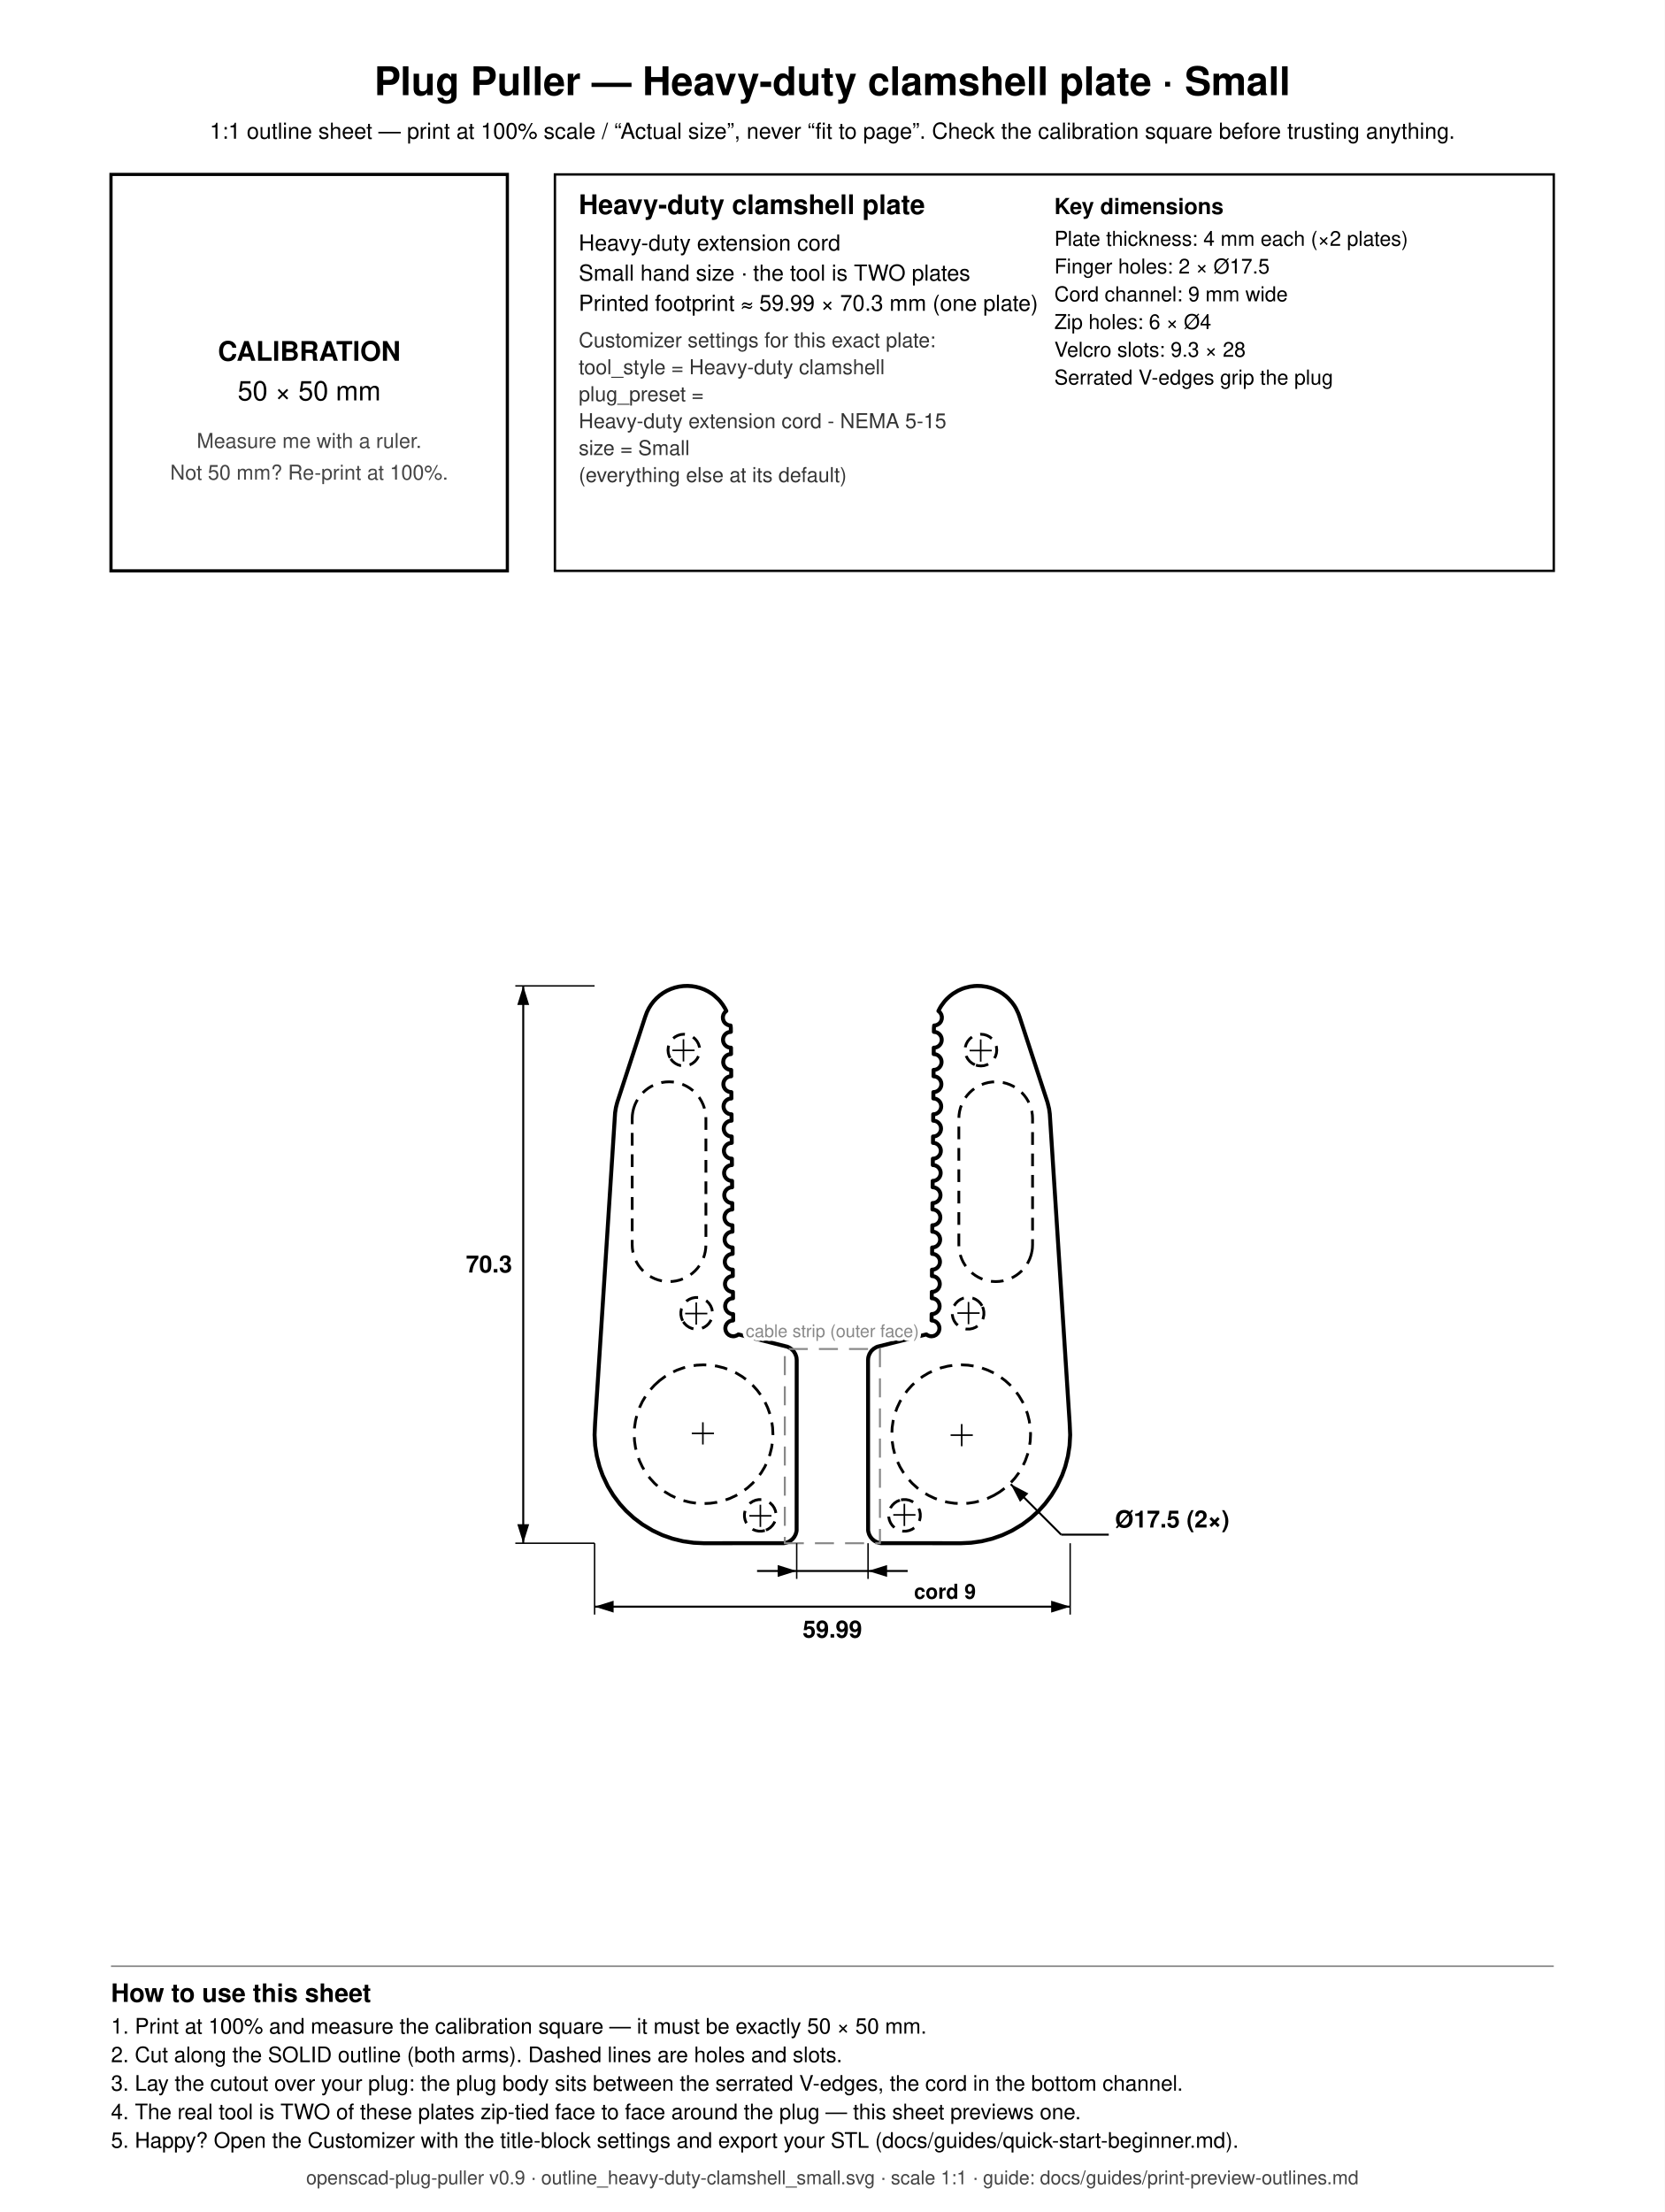
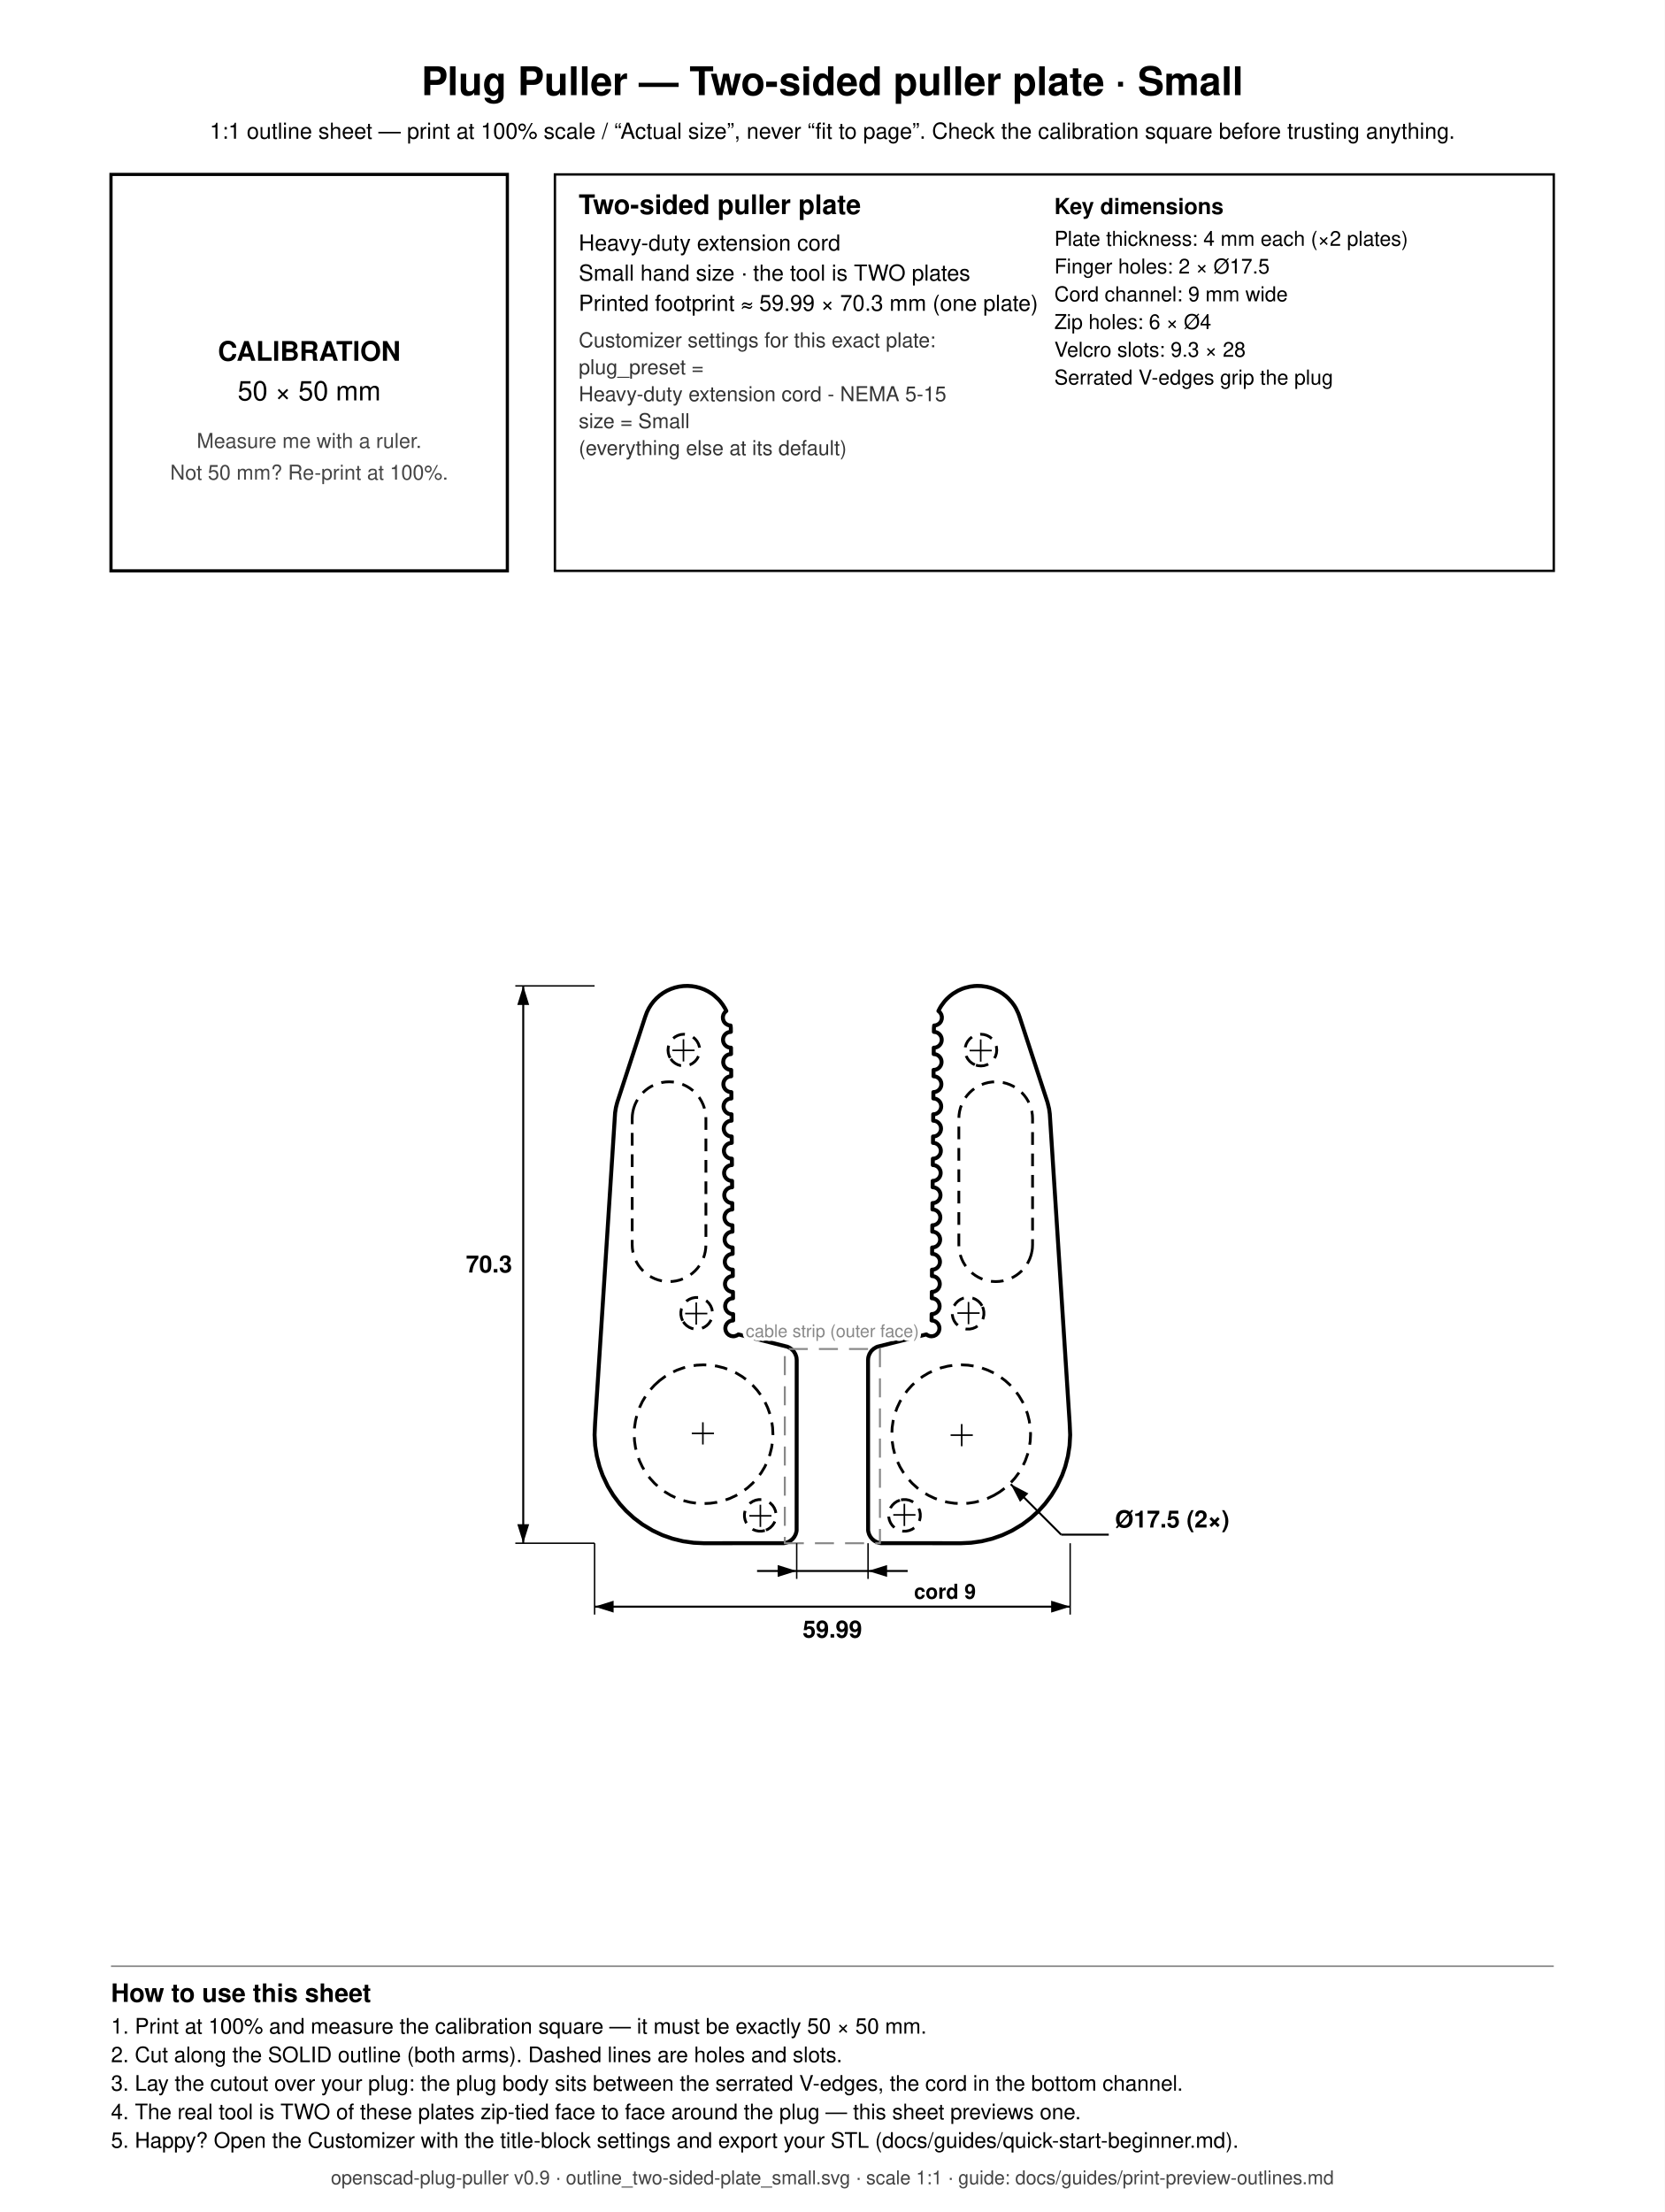
<svg xmlns="http://www.w3.org/2000/svg" width="210mm" height="279mm" viewBox="0 0 210 279">
  <rect x="0" y="0" width="210" height="279" fill="white" />
-   <text x="105.000" y="12.000" font-family="Helvetica, Arial, sans-serif" font-size="5" font-weight="bold" text-anchor="middle" fill="black">Plug Puller — Heavy-duty clamshell plate · Small</text>
+   <text x="105.000" y="12.000" font-family="Helvetica, Arial, sans-serif" font-size="5" font-weight="bold" text-anchor="middle" fill="black">Plug Puller — Two-sided puller plate · Small</text>
  <text x="105.000" y="17.500" font-family="Helvetica, Arial, sans-serif" font-size="2.8" font-weight="normal" text-anchor="middle" fill="black">1:1 outline sheet — print at 100% scale / “Actual size”, never “fit to page”. Check the calibration square before trusting anything.</text>
  <rect x="14" y="22" width="50" height="50" fill="none" stroke="black" stroke-width="0.4" />
  <text x="39.000" y="45.500" font-family="Helvetica, Arial, sans-serif" font-size="3.4" font-weight="bold" text-anchor="middle" fill="black">CALIBRATION</text>
  <text x="39.000" y="50.500" font-family="Helvetica, Arial, sans-serif" font-size="3.4" font-weight="normal" text-anchor="middle" fill="black">50 × 50 mm</text>
  <text x="39.000" y="56.500" font-family="Helvetica, Arial, sans-serif" font-size="2.6" font-weight="normal" text-anchor="middle" fill="#444444">Measure me with a ruler.</text>
  <text x="39.000" y="60.500" font-family="Helvetica, Arial, sans-serif" font-size="2.6" font-weight="normal" text-anchor="middle" fill="#444444">Not 50 mm? Re-print at 100%.</text>
  <rect x="70" y="22" width="126" height="50" fill="none" stroke="black" stroke-width="0.3" />
-   <text x="73.000" y="27.000" font-family="Helvetica, Arial, sans-serif" font-size="3.4" font-weight="bold" text-anchor="start" fill="black">Heavy-duty clamshell plate</text>
+   <text x="73.000" y="27.000" font-family="Helvetica, Arial, sans-serif" font-size="3.4" font-weight="bold" text-anchor="start" fill="black">Two-sided puller plate</text>
  <text x="73.000" y="31.600" font-family="Helvetica, Arial, sans-serif" font-size="2.8" font-weight="normal" text-anchor="start" fill="black">Heavy-duty extension cord</text>
  <text x="73.000" y="35.400" font-family="Helvetica, Arial, sans-serif" font-size="2.8" font-weight="normal" text-anchor="start" fill="black">Small hand size · the tool is TWO plates</text>
  <text x="73.000" y="39.200" font-family="Helvetica, Arial, sans-serif" font-size="2.8" font-weight="normal" text-anchor="start" fill="black">Printed footprint ≈ 59.99 × 70.3 mm (one plate)</text>
  <text x="73.000" y="43.800" font-family="Helvetica, Arial, sans-serif" font-size="2.6" font-weight="normal" text-anchor="start" fill="#333333">Customizer settings for this exact plate:</text>
-   <text x="73.000" y="47.200" font-family="Helvetica, Arial, sans-serif" font-size="2.6" font-weight="normal" text-anchor="start" fill="#333333">  tool_style = Heavy-duty clamshell</text>
-   <text x="73.000" y="50.600" font-family="Helvetica, Arial, sans-serif" font-size="2.6" font-weight="normal" text-anchor="start" fill="#333333">  plug_preset =</text>
-   <text x="73.000" y="54.000" font-family="Helvetica, Arial, sans-serif" font-size="2.6" font-weight="normal" text-anchor="start" fill="#333333">      Heavy-duty extension cord - NEMA 5-15</text>
-   <text x="73.000" y="57.400" font-family="Helvetica, Arial, sans-serif" font-size="2.6" font-weight="normal" text-anchor="start" fill="#333333">  size = Small</text>
-   <text x="73.000" y="60.800" font-family="Helvetica, Arial, sans-serif" font-size="2.6" font-weight="normal" text-anchor="start" fill="#333333">  (everything else at its default)</text>
+   <text x="73.000" y="47.200" font-family="Helvetica, Arial, sans-serif" font-size="2.6" font-weight="normal" text-anchor="start" fill="#333333">  plug_preset =</text>
+   <text x="73.000" y="50.600" font-family="Helvetica, Arial, sans-serif" font-size="2.6" font-weight="normal" text-anchor="start" fill="#333333">      Heavy-duty extension cord - NEMA 5-15</text>
+   <text x="73.000" y="54.000" font-family="Helvetica, Arial, sans-serif" font-size="2.6" font-weight="normal" text-anchor="start" fill="#333333">  size = Small</text>
+   <text x="73.000" y="57.400" font-family="Helvetica, Arial, sans-serif" font-size="2.6" font-weight="normal" text-anchor="start" fill="#333333">  (everything else at its default)</text>
  <text x="133.000" y="27.000" font-family="Helvetica, Arial, sans-serif" font-size="2.8" font-weight="bold" text-anchor="start" fill="black">Key dimensions</text>
  <text x="133.000" y="31.000" font-family="Helvetica, Arial, sans-serif" font-size="2.6" font-weight="normal" text-anchor="start" fill="black">Plate thickness: 4 mm each (×2 plates)</text>
  <text x="133.000" y="34.500" font-family="Helvetica, Arial, sans-serif" font-size="2.6" font-weight="normal" text-anchor="start" fill="black">Finger holes: 2 × Ø17.5</text>
  <text x="133.000" y="38.000" font-family="Helvetica, Arial, sans-serif" font-size="2.6" font-weight="normal" text-anchor="start" fill="black">Cord channel: 9 mm wide</text>
  <text x="133.000" y="41.500" font-family="Helvetica, Arial, sans-serif" font-size="2.6" font-weight="normal" text-anchor="start" fill="black">Zip holes: 6 × Ø4</text>
  <text x="133.000" y="45.000" font-family="Helvetica, Arial, sans-serif" font-size="2.6" font-weight="normal" text-anchor="start" fill="black">Velcro slots: 9.3 × 28</text>
  <text x="133.000" y="48.500" font-family="Helvetica, Arial, sans-serif" font-size="2.6" font-weight="normal" text-anchor="start" fill="black">Serrated V-edges grip the plug</text>
  <line x1="14.000" y1="248.000" x2="196.000" y2="248.000" stroke="#888888" stroke-width="0.2" />
  <text x="14.000" y="252.500" font-family="Helvetica, Arial, sans-serif" font-size="3.2" font-weight="bold" text-anchor="start" fill="black">How to use this sheet</text>
  <text x="14.000" y="256.500" font-family="Helvetica, Arial, sans-serif" font-size="2.7" font-weight="normal" text-anchor="start" fill="black">1. Print at 100% and measure the calibration square — it must be exactly 50 × 50 mm.</text>
  <text x="14.000" y="260.100" font-family="Helvetica, Arial, sans-serif" font-size="2.7" font-weight="normal" text-anchor="start" fill="black">2. Cut along the SOLID outline (both arms). Dashed lines are holes and slots.</text>
  <text x="14.000" y="263.700" font-family="Helvetica, Arial, sans-serif" font-size="2.7" font-weight="normal" text-anchor="start" fill="black">3. Lay the cutout over your plug: the plug body sits between the serrated V-edges, the cord in the bottom channel.</text>
  <text x="14.000" y="267.300" font-family="Helvetica, Arial, sans-serif" font-size="2.7" font-weight="normal" text-anchor="start" fill="black">4. The real tool is TWO of these plates zip-tied face to face around the plug — this sheet previews one.</text>
  <text x="14.000" y="270.900" font-family="Helvetica, Arial, sans-serif" font-size="2.7" font-weight="normal" text-anchor="start" fill="black">5. Happy? Open the Customizer with the title-block settings and export your STL (docs/guides/quick-start-beginner.md).</text>
-   <text x="105.000" y="275.500" font-family="Helvetica, Arial, sans-serif" font-size="2.4" font-weight="normal" text-anchor="middle" fill="#444444">openscad-plug-puller v0.9 · outline_heavy-duty-clamshell_small.svg · scale 1:1 · guide: docs/guides/print-preview-outlines.md</text>
+   <text x="105.000" y="275.500" font-family="Helvetica, Arial, sans-serif" font-size="2.4" font-weight="normal" text-anchor="middle" fill="#444444">openscad-plug-puller v0.9 · outline_two-sided-plate_small.svg · scale 1:1 · guide: docs/guides/print-preview-outlines.md</text>
  <path d="M 118.202 129.271 L 118.452 129.121 L 118.591 128.982 L 118.700 128.819 L 118.799 128.543 L 118.813 128.250 L 118.742 127.965 L 118.591 127.713 L 118.375 127.518 L 118.545 127.179 L 118.731 126.868 L 119.158 126.293 L 119.402 126.024 L 119.795 125.656 L 120.223 125.327 L 120.837 124.959 L 121.329 124.737 L 121.670 124.614 L 122.364 124.441 L 122.899 124.370 L 123.262 124.352 L 123.801 124.370 L 124.509 124.475 L 125.030 124.614 L 125.371 124.737 L 126.019 125.043 L 126.477 125.327 L 126.905 125.656 L 127.174 125.899 L 127.654 126.430 L 127.969 126.868 L 128.155 127.179 L 128.461 127.826 L 128.621 128.275 L 132.139 139.049 L 132.335 139.849 L 132.425 140.501 L 134.933 179.537 L 134.996 180.986 L 134.921 182.333 L 134.714 183.666 L 134.378 184.973 L 133.983 186.076 L 133.331 187.455 L 132.630 188.608 L 131.820 189.686 L 131.032 190.555 L 130.038 191.467 L 128.960 192.278 L 127.652 193.062 L 126.429 193.631 L 125.156 194.077 L 123.845 194.397 L 122.509 194.586 L 121.206 194.648 L 111.124 194.639 L 110.949 194.613 L 110.611 194.511 L 110.300 194.344 L 110.027 194.121 L 109.803 193.848 L 109.637 193.537 L 109.535 193.199 L 109.509 193.024 L 109.500 171.553 L 109.520 171.288 L 109.554 171.115 L 109.673 170.783 L 109.855 170.480 L 109.967 170.344 L 110.228 170.107 L 110.531 169.926 L 110.694 169.858 L 116.857 168.309 L 117.033 168.430 L 117.310 168.529 L 117.505 168.548 L 117.795 168.505 L 118.060 168.379 L 118.278 168.182 L 118.429 167.931 L 118.500 167.646 L 118.500 167.450 L 118.462 167.258 L 118.387 167.076 L 118.278 166.913 L 118.139 166.775 L 117.976 166.666 L 117.795 166.591 L 117.513 166.548 L 117.519 165.747 L 117.722 165.729 L 117.910 165.672 L 118.083 165.579 L 118.234 165.455 L 118.359 165.303 L 118.451 165.131 L 118.508 164.943 L 118.527 164.748 L 118.508 164.553 L 118.451 164.365 L 118.359 164.192 L 118.234 164.041 L 118.083 163.916 L 117.910 163.824 L 117.722 163.767 L 117.535 163.748 L 117.542 162.947 L 117.745 162.929 L 117.932 162.872 L 118.105 162.779 L 118.257 162.655 L 118.381 162.503 L 118.473 162.331 L 118.530 162.143 L 118.550 161.948 L 118.530 161.753 L 118.473 161.565 L 118.381 161.392 L 118.257 161.241 L 118.105 161.116 L 117.932 161.024 L 117.745 160.967 L 117.558 160.948 L 117.564 160.147 L 117.767 160.129 L 117.955 160.072 L 118.127 159.979 L 118.279 159.855 L 118.403 159.703 L 118.496 159.531 L 118.553 159.343 L 118.572 159.148 L 118.553 158.953 L 118.496 158.765 L 118.403 158.592 L 118.279 158.441 L 118.127 158.316 L 117.955 158.224 L 117.767 158.167 L 117.580 158.148 L 117.586 157.347 L 117.789 157.329 L 117.977 157.272 L 118.150 157.179 L 118.301 157.055 L 118.426 156.903 L 118.518 156.731 L 118.575 156.543 L 118.594 156.348 L 118.575 156.153 L 118.518 155.965 L 118.426 155.792 L 118.301 155.641 L 118.150 155.516 L 117.977 155.424 L 117.789 155.367 L 117.602 155.348 L 117.609 154.547 L 117.812 154.529 L 117.999 154.472 L 118.172 154.379 L 118.324 154.255 L 118.448 154.103 L 118.541 153.931 L 118.597 153.743 L 118.617 153.548 L 118.597 153.353 L 118.541 153.165 L 118.448 152.992 L 118.324 152.841 L 118.172 152.716 L 117.999 152.624 L 117.812 152.567 L 117.625 152.548 L 117.631 151.747 L 117.834 151.729 L 118.022 151.672 L 118.195 151.579 L 118.346 151.455 L 118.471 151.303 L 118.563 151.131 L 118.620 150.943 L 118.639 150.748 L 118.620 150.553 L 118.563 150.365 L 118.471 150.192 L 118.346 150.041 L 118.195 149.916 L 118.022 149.824 L 117.834 149.767 L 117.647 149.748 L 117.653 148.947 L 117.857 148.929 L 118.044 148.872 L 118.217 148.779 L 118.369 148.655 L 118.493 148.503 L 118.585 148.331 L 118.642 148.143 L 118.661 147.948 L 118.642 147.753 L 118.585 147.565 L 118.493 147.392 L 118.369 147.241 L 118.217 147.116 L 118.044 147.024 L 117.857 146.967 L 117.669 146.948 L 117.676 146.147 L 117.879 146.129 L 118.066 146.072 L 118.239 145.979 L 118.391 145.855 L 118.515 145.703 L 118.608 145.531 L 118.665 145.343 L 118.684 145.148 L 118.665 144.953 L 118.608 144.765 L 118.515 144.592 L 118.391 144.441 L 118.239 144.316 L 118.066 144.224 L 117.879 144.167 L 117.692 144.148 L 117.698 143.347 L 117.901 143.329 L 118.089 143.272 L 118.262 143.179 L 118.413 143.055 L 118.538 142.903 L 118.630 142.731 L 118.687 142.543 L 118.706 142.348 L 118.687 142.153 L 118.630 141.965 L 118.538 141.792 L 118.413 141.641 L 118.262 141.516 L 118.089 141.424 L 117.901 141.367 L 117.714 141.348 L 117.721 140.547 L 117.924 140.529 L 118.111 140.472 L 118.284 140.379 L 118.436 140.255 L 118.560 140.103 L 118.652 139.931 L 118.709 139.743 L 118.729 139.548 L 118.709 139.353 L 118.652 139.165 L 118.560 138.992 L 118.436 138.841 L 118.284 138.716 L 118.111 138.624 L 117.924 138.567 L 117.737 138.548 L 117.743 137.747 L 117.849 137.743 L 118.041 137.705 L 118.222 137.630 L 118.385 137.521 L 118.524 137.382 L 118.633 137.219 L 118.708 137.038 L 118.746 136.846 L 118.746 136.650 L 118.708 136.458 L 118.633 136.276 L 118.524 136.113 L 118.385 135.975 L 118.222 135.866 L 118.041 135.791 L 117.759 135.748 L 117.765 134.947 L 117.871 134.943 L 118.064 134.905 L 118.245 134.830 L 118.408 134.721 L 118.546 134.582 L 118.655 134.419 L 118.730 134.238 L 118.768 134.046 L 118.768 133.850 L 118.730 133.658 L 118.655 133.476 L 118.546 133.313 L 118.408 133.175 L 118.245 133.066 L 118.064 132.991 L 117.781 132.948 L 117.788 132.147 L 117.894 132.143 L 118.086 132.105 L 118.267 132.030 L 118.430 131.921 L 118.569 131.782 L 118.678 131.619 L 118.753 131.438 L 118.791 131.246 L 118.791 131.050 L 118.753 130.858 L 118.678 130.676 L 118.569 130.513 L 118.430 130.375 L 118.267 130.266 L 118.086 130.191 L 117.804 130.148 L 117.808 129.663 L 117.839 129.347 L 118.013 129.329 L 118.202 129.271 Z" fill="none" stroke="black" stroke-width="0.5" stroke-linejoin="round" />
  <path d="M 130.165 157.899 L 130.053 158.348 L 129.899 158.777 L 129.704 159.190 L 129.470 159.581 L 129.198 159.948 L 128.891 160.286 L 128.553 160.592 L 128.187 160.864 L 127.795 161.099 L 127.383 161.294 L 126.953 161.448 L 126.510 161.558 L 126.059 161.625 L 125.603 161.648 L 125.148 161.625 L 124.696 161.558 L 124.253 161.448 L 123.824 161.294 L 123.411 161.099 L 123.020 160.864 L 122.653 160.592 L 122.315 160.286 L 122.009 159.948 L 121.737 159.581 L 121.502 159.190 L 121.307 158.777 L 121.154 158.348 L 121.043 157.905 L 120.976 157.454 L 120.953 156.998 L 120.953 141.098 L 120.976 140.642 L 121.043 140.191 L 121.154 139.748 L 121.307 139.318 L 121.502 138.906 L 121.737 138.514 L 122.009 138.148 L 122.315 137.810 L 122.653 137.503 L 123.020 137.231 L 123.411 136.997 L 123.824 136.802 L 124.253 136.648 L 124.696 136.537 L 125.148 136.470 L 125.603 136.448 L 126.059 136.470 L 126.510 136.537 L 126.953 136.648 L 127.383 136.802 L 127.795 136.997 L 128.187 137.231 L 128.553 137.503 L 128.891 137.810 L 129.198 138.148 L 129.470 138.514 L 129.704 138.906 L 129.899 139.318 L 130.053 139.748 L 130.164 140.191 L 130.231 140.642 L 130.253 141.098 L 130.253 156.998 L 130.231 157.454 L 130.165 157.899 Z" fill="none" stroke="black" stroke-width="0.35" stroke-linejoin="round" stroke-dasharray="1.6,1.1" />
  <path d="M 123.883 164.703 L 123.666 164.379 L 123.389 164.102 L 123.063 163.884 L 122.701 163.734 L 122.316 163.657 L 121.924 163.657 L 121.539 163.734 L 121.177 163.884 L 120.851 164.102 L 120.574 164.379 L 120.356 164.705 L 120.206 165.067 L 120.130 165.452 L 120.130 165.844 L 120.206 166.228 L 120.356 166.591 L 120.574 166.917 L 120.851 167.194 L 121.177 167.412 L 121.539 167.562 L 121.924 167.638 L 122.316 167.638 L 122.701 167.562 L 123.063 167.412 L 123.389 167.194 L 123.666 166.917 L 123.884 166.591 L 124.034 166.228 L 124.110 165.844 L 124.110 165.452 L 124.034 165.067 L 123.883 164.703 Z" fill="none" stroke="black" stroke-width="0.35" stroke-linejoin="round" stroke-dasharray="1.6,1.1" />
  <path d="M 113.517 189.220 L 113.157 189.369 L 112.831 189.587 L 112.554 189.864 L 112.336 190.190 L 112.186 190.552 L 112.110 190.937 L 112.110 191.329 L 112.186 191.713 L 112.336 192.076 L 112.554 192.402 L 112.831 192.679 L 113.157 192.897 L 113.519 193.047 L 113.904 193.123 L 114.296 193.123 L 114.681 193.047 L 115.043 192.897 L 115.369 192.679 L 115.646 192.402 L 115.864 192.076 L 116.014 191.713 L 116.090 191.329 L 116.090 190.937 L 116.014 190.552 L 115.864 190.190 L 115.646 189.864 L 115.369 189.587 L 115.043 189.369 L 114.681 189.219 L 114.296 189.142 L 113.904 189.142 L 113.517 189.220 Z" fill="none" stroke="black" stroke-width="0.35" stroke-linejoin="round" stroke-dasharray="1.6,1.1" />
  <path d="M 122.969 134.296 L 122.623 134.111 L 122.320 133.862 L 122.071 133.559 L 121.886 133.213 L 121.772 132.838 L 121.734 132.448 L 121.772 132.058 L 121.886 131.682 L 122.071 131.337 L 122.320 131.034 L 122.623 130.785 L 122.969 130.600 L 123.344 130.486 L 123.734 130.448 L 124.124 130.486 L 124.499 130.600 L 124.845 130.785 L 125.148 131.034 L 125.397 131.337 L 125.582 131.682 L 125.696 132.058 L 125.734 132.448 L 125.696 132.838 L 125.582 133.213 L 125.397 133.559 L 125.148 133.862 L 124.845 134.111 L 124.499 134.296 L 124.124 134.409 L 123.734 134.448 L 123.344 134.409 L 122.969 134.296 Z" fill="none" stroke="black" stroke-width="0.35" stroke-linejoin="round" stroke-dasharray="1.6,1.1" />
  <path d="M 125.388 188.607 L 126.111 188.173 L 126.801 187.662 L 127.437 187.085 L 128.014 186.449 L 128.525 185.759 L 128.967 185.023 L 129.334 184.246 L 129.623 183.438 L 129.832 182.605 L 129.958 181.755 L 130.000 180.898 L 129.958 180.040 L 129.832 179.191 L 129.623 178.358 L 129.334 177.549 L 128.967 176.773 L 128.525 176.037 L 128.014 175.347 L 127.437 174.711 L 126.801 174.134 L 126.111 173.622 L 125.375 173.181 L 124.598 172.814 L 123.790 172.525 L 122.957 172.316 L 122.108 172.190 L 121.250 172.148 L 120.392 172.190 L 119.543 172.316 L 118.710 172.525 L 117.902 172.814 L 117.125 173.181 L 116.389 173.622 L 115.699 174.134 L 115.063 174.711 L 114.486 175.347 L 113.975 176.037 L 113.533 176.773 L 113.166 177.549 L 112.877 178.358 L 112.668 179.191 L 112.542 180.040 L 112.500 180.898 L 112.542 181.755 L 112.668 182.605 L 112.877 183.438 L 113.166 184.246 L 113.533 185.023 L 113.975 185.759 L 114.486 186.449 L 115.063 187.085 L 115.699 187.662 L 116.389 188.173 L 117.125 188.615 L 117.902 188.982 L 118.710 189.271 L 119.543 189.480 L 120.392 189.606 L 121.250 189.648 L 122.108 189.606 L 122.957 189.480 L 123.790 189.271 L 124.598 188.982 L 125.388 188.607 Z" fill="none" stroke="black" stroke-width="0.35" stroke-linejoin="round" stroke-dasharray="1.6,1.1" />
  <path d="M 91.936 132.991 L 92.219 132.948 L 92.212 132.147 L 92.106 132.143 L 91.914 132.105 L 91.733 132.030 L 91.570 131.921 L 91.431 131.782 L 91.322 131.619 L 91.247 131.438 L 91.209 131.246 L 91.209 131.050 L 91.247 130.858 L 91.322 130.676 L 91.431 130.513 L 91.570 130.375 L 91.733 130.266 L 91.914 130.191 L 92.196 130.148 L 92.192 129.663 L 92.161 129.347 L 91.987 129.329 L 91.799 129.272 L 91.548 129.121 L 91.409 128.982 L 91.300 128.819 L 91.201 128.543 L 91.187 128.250 L 91.258 127.965 L 91.409 127.713 L 91.625 127.518 L 91.455 127.179 L 91.170 126.721 L 90.842 126.293 L 90.598 126.024 L 90.068 125.544 L 89.777 125.327 L 89.319 125.043 L 88.835 124.804 L 88.330 124.614 L 87.809 124.475 L 87.277 124.387 L 86.738 124.352 L 86.199 124.370 L 85.664 124.441 L 85.139 124.563 L 84.629 124.737 L 84.137 124.959 L 83.670 125.229 L 83.232 125.544 L 82.826 125.899 L 82.458 126.293 L 82.130 126.721 L 81.845 127.179 L 81.606 127.663 L 81.379 128.275 L 77.861 139.049 L 77.700 139.676 L 77.591 140.352 L 75.067 179.537 L 75.004 180.986 L 75.079 182.333 L 75.286 183.666 L 75.622 184.973 L 76.017 186.076 L 76.669 187.455 L 77.370 188.608 L 78.180 189.686 L 78.968 190.555 L 79.962 191.467 L 81.040 192.278 L 82.348 193.062 L 83.571 193.631 L 84.844 194.077 L 86.155 194.397 L 87.491 194.586 L 88.794 194.648 L 98.876 194.639 L 99.051 194.613 L 99.389 194.511 L 99.700 194.344 L 99.973 194.121 L 100.197 193.848 L 100.363 193.537 L 100.465 193.199 L 100.491 193.024 L 100.500 171.553 L 100.480 171.288 L 100.446 171.115 L 100.327 170.783 L 100.145 170.480 L 100.033 170.344 L 99.772 170.107 L 99.469 169.926 L 99.306 169.858 L 93.143 168.309 L 92.967 168.430 L 92.690 168.529 L 92.495 168.548 L 92.205 168.505 L 91.940 168.379 L 91.722 168.182 L 91.571 167.931 L 91.500 167.646 L 91.500 167.450 L 91.538 167.258 L 91.613 167.076 L 91.722 166.913 L 91.861 166.775 L 92.024 166.666 L 92.205 166.591 L 92.487 166.548 L 92.481 165.747 L 92.278 165.729 L 92.090 165.672 L 91.917 165.579 L 91.766 165.455 L 91.641 165.303 L 91.549 165.131 L 91.492 164.943 L 91.473 164.748 L 91.492 164.553 L 91.549 164.365 L 91.641 164.192 L 91.766 164.041 L 91.917 163.916 L 92.090 163.824 L 92.278 163.767 L 92.465 163.748 L 92.458 162.947 L 92.255 162.929 L 92.068 162.872 L 91.895 162.779 L 91.743 162.655 L 91.619 162.503 L 91.527 162.331 L 91.470 162.143 L 91.450 161.948 L 91.470 161.753 L 91.527 161.565 L 91.619 161.392 L 91.743 161.241 L 91.895 161.116 L 92.068 161.024 L 92.255 160.967 L 92.442 160.948 L 92.436 160.147 L 92.233 160.129 L 92.045 160.072 L 91.873 159.979 L 91.721 159.855 L 91.597 159.703 L 91.504 159.531 L 91.447 159.343 L 91.428 159.148 L 91.447 158.953 L 91.504 158.765 L 91.597 158.592 L 91.721 158.441 L 91.873 158.316 L 92.045 158.224 L 92.233 158.167 L 92.420 158.148 L 92.414 157.347 L 92.211 157.329 L 92.023 157.272 L 91.850 157.179 L 91.699 157.055 L 91.574 156.903 L 91.482 156.731 L 91.425 156.543 L 91.406 156.348 L 91.425 156.153 L 91.482 155.965 L 91.574 155.792 L 91.699 155.641 L 91.850 155.516 L 92.023 155.424 L 92.211 155.367 L 92.398 155.348 L 92.391 154.547 L 92.188 154.529 L 92.001 154.472 L 91.828 154.379 L 91.676 154.255 L 91.552 154.103 L 91.459 153.931 L 91.403 153.743 L 91.383 153.548 L 91.403 153.353 L 91.459 153.165 L 91.552 152.992 L 91.676 152.841 L 91.828 152.716 L 92.001 152.624 L 92.188 152.567 L 92.375 152.548 L 92.369 151.747 L 92.166 151.729 L 91.978 151.672 L 91.805 151.579 L 91.654 151.455 L 91.529 151.303 L 91.437 151.131 L 91.380 150.943 L 91.361 150.748 L 91.380 150.553 L 91.437 150.365 L 91.529 150.192 L 91.654 150.041 L 91.805 149.916 L 91.978 149.824 L 92.166 149.767 L 92.353 149.748 L 92.347 148.947 L 92.143 148.929 L 91.956 148.872 L 91.783 148.779 L 91.631 148.655 L 91.507 148.503 L 91.415 148.331 L 91.358 148.143 L 91.339 147.948 L 91.358 147.753 L 91.415 147.565 L 91.507 147.392 L 91.631 147.241 L 91.783 147.116 L 91.956 147.024 L 92.143 146.967 L 92.331 146.948 L 92.324 146.147 L 92.121 146.129 L 91.934 146.072 L 91.761 145.979 L 91.609 145.855 L 91.485 145.703 L 91.392 145.531 L 91.335 145.343 L 91.316 145.148 L 91.335 144.953 L 91.392 144.765 L 91.485 144.592 L 91.609 144.441 L 91.761 144.316 L 91.934 144.224 L 92.121 144.167 L 92.308 144.148 L 92.302 143.347 L 92.099 143.329 L 91.911 143.272 L 91.738 143.179 L 91.587 143.055 L 91.462 142.903 L 91.370 142.731 L 91.313 142.543 L 91.294 142.348 L 91.313 142.153 L 91.370 141.965 L 91.462 141.792 L 91.587 141.641 L 91.738 141.516 L 91.911 141.424 L 92.099 141.367 L 92.286 141.348 L 92.279 140.547 L 92.076 140.529 L 91.889 140.472 L 91.716 140.379 L 91.564 140.255 L 91.440 140.103 L 91.348 139.931 L 91.291 139.743 L 91.271 139.548 L 91.291 139.353 L 91.348 139.165 L 91.440 138.992 L 91.564 138.841 L 91.716 138.716 L 91.889 138.624 L 92.076 138.567 L 92.263 138.548 L 92.257 137.747 L 92.054 137.729 L 91.866 137.672 L 91.694 137.579 L 91.542 137.455 L 91.418 137.303 L 91.325 137.131 L 91.268 136.943 L 91.249 136.748 L 91.268 136.553 L 91.325 136.365 L 91.418 136.192 L 91.542 136.041 L 91.694 135.916 L 91.866 135.824 L 92.054 135.767 L 92.241 135.748 L 92.235 134.947 L 92.032 134.929 L 91.844 134.872 L 91.671 134.779 L 91.520 134.655 L 91.395 134.503 L 91.303 134.331 L 91.246 134.143 L 91.227 133.948 L 91.270 133.658 L 91.345 133.476 L 91.454 133.313 L 91.592 133.175 L 91.755 133.066 L 91.936 132.991 Z" fill="none" stroke="black" stroke-width="0.5" stroke-linejoin="round" />
  <path d="M 96.483 193.046 L 96.096 193.123 L 95.704 193.123 L 95.319 193.047 L 94.957 192.897 L 94.631 192.679 L 94.354 192.402 L 94.136 192.076 L 93.986 191.713 L 93.910 191.329 L 93.910 190.937 L 93.986 190.552 L 94.136 190.190 L 94.354 189.864 L 94.631 189.587 L 94.957 189.369 L 95.319 189.219 L 95.704 189.142 L 96.096 189.142 L 96.481 189.219 L 96.843 189.369 L 97.169 189.587 L 97.446 189.864 L 97.664 190.190 L 97.814 190.552 L 97.890 190.937 L 97.890 191.329 L 97.814 191.713 L 97.664 192.076 L 97.446 192.402 L 97.169 192.679 L 96.843 192.897 L 96.483 193.046 Z" fill="none" stroke="black" stroke-width="0.35" stroke-linejoin="round" stroke-dasharray="1.6,1.1" />
  <path d="M 86.117 166.593 L 85.966 166.228 L 85.890 165.844 L 85.890 165.452 L 85.966 165.067 L 86.116 164.705 L 86.334 164.379 L 86.611 164.102 L 86.937 163.884 L 87.299 163.734 L 87.684 163.657 L 88.076 163.657 L 88.461 163.734 L 88.823 163.884 L 89.149 164.102 L 89.426 164.379 L 89.644 164.705 L 89.794 165.067 L 89.870 165.452 L 89.870 165.844 L 89.794 166.228 L 89.644 166.591 L 89.426 166.917 L 89.149 167.194 L 88.823 167.412 L 88.461 167.562 L 88.076 167.638 L 87.684 167.638 L 87.299 167.562 L 86.937 167.412 L 86.611 167.194 L 86.334 166.917 L 86.117 166.593 Z" fill="none" stroke="black" stroke-width="0.35" stroke-linejoin="round" stroke-dasharray="1.6,1.1" />
  <path d="M 79.835 140.196 L 79.769 140.642 L 79.747 141.098 L 79.747 156.998 L 79.769 157.454 L 79.836 157.905 L 79.947 158.348 L 80.101 158.777 L 80.296 159.190 L 80.530 159.581 L 80.802 159.948 L 81.109 160.286 L 81.447 160.592 L 81.813 160.864 L 82.205 161.099 L 82.617 161.294 L 83.047 161.448 L 83.490 161.558 L 83.941 161.625 L 84.397 161.648 L 84.852 161.625 L 85.304 161.558 L 85.747 161.448 L 86.176 161.294 L 86.589 161.099 L 86.980 160.864 L 87.347 160.592 L 87.685 160.286 L 87.991 159.948 L 88.263 159.581 L 88.498 159.190 L 88.693 158.777 L 88.846 158.348 L 88.957 157.905 L 89.024 157.454 L 89.047 156.998 L 89.047 141.098 L 89.024 140.642 L 88.957 140.191 L 88.846 139.748 L 88.693 139.318 L 88.498 138.906 L 88.263 138.514 L 87.991 138.148 L 87.685 137.810 L 87.347 137.503 L 86.980 137.231 L 86.589 136.997 L 86.176 136.802 L 85.747 136.648 L 85.304 136.537 L 84.852 136.470 L 84.397 136.448 L 83.941 136.470 L 83.490 136.537 L 83.047 136.648 L 82.617 136.802 L 82.205 136.997 L 81.813 137.231 L 81.447 137.503 L 81.109 137.810 L 80.802 138.148 L 80.530 138.514 L 80.296 138.906 L 80.101 139.318 L 79.947 139.748 L 79.835 140.196 Z" fill="none" stroke="black" stroke-width="0.35" stroke-linejoin="round" stroke-dasharray="1.6,1.1" />
  <path d="M 83.199 174.134 L 82.563 174.711 L 81.986 175.347 L 81.475 176.037 L 81.033 176.773 L 80.666 177.549 L 80.377 178.358 L 80.168 179.191 L 80.042 180.040 L 80.000 180.898 L 80.042 181.755 L 80.168 182.605 L 80.377 183.438 L 80.666 184.246 L 81.033 185.023 L 81.475 185.759 L 81.986 186.449 L 82.563 187.085 L 83.199 187.662 L 83.889 188.173 L 84.625 188.615 L 85.402 188.982 L 86.210 189.271 L 87.043 189.480 L 87.892 189.606 L 88.750 189.648 L 89.608 189.606 L 90.457 189.480 L 91.290 189.271 L 92.098 188.982 L 92.875 188.615 L 93.611 188.173 L 94.301 187.662 L 94.937 187.085 L 95.514 186.449 L 96.025 185.759 L 96.467 185.023 L 96.834 184.246 L 97.123 183.438 L 97.332 182.605 L 97.458 181.755 L 97.500 180.898 L 97.458 180.040 L 97.332 179.191 L 97.123 178.358 L 96.834 177.549 L 96.467 176.773 L 96.025 176.037 L 95.514 175.347 L 94.937 174.711 L 94.301 174.134 L 93.611 173.622 L 92.875 173.181 L 92.098 172.814 L 91.290 172.525 L 90.457 172.316 L 89.608 172.190 L 88.750 172.148 L 87.892 172.190 L 87.043 172.316 L 86.210 172.525 L 85.402 172.814 L 84.625 173.181 L 83.889 173.622 L 83.199 174.134 Z" fill="none" stroke="black" stroke-width="0.35" stroke-linejoin="round" stroke-dasharray="1.6,1.1" />
  <path d="M 84.605 133.561 L 84.852 133.862 L 85.155 134.111 L 85.501 134.296 L 85.876 134.409 L 86.266 134.448 L 86.656 134.409 L 87.031 134.296 L 87.377 134.111 L 87.680 133.862 L 87.929 133.559 L 88.114 133.213 L 88.228 132.838 L 88.266 132.448 L 88.228 132.058 L 88.114 131.682 L 87.929 131.337 L 87.680 131.034 L 87.377 130.785 L 87.031 130.600 L 86.656 130.486 L 86.266 130.448 L 85.876 130.486 L 85.501 130.600 L 85.155 130.785 L 84.852 131.034 L 84.603 131.337 L 84.418 131.682 L 84.304 132.058 L 84.266 132.448 L 84.304 132.838 L 84.418 133.213 L 84.605 133.561 Z" fill="none" stroke="black" stroke-width="0.35" stroke-linejoin="round" stroke-dasharray="1.6,1.1" />
  <line x1="120.773" y1="165.619" x2="123.573" y2="165.619" stroke="black" stroke-width="0.2" />
  <line x1="122.173" y1="164.219" x2="122.173" y2="167.019" stroke="black" stroke-width="0.2" />
  <line x1="112.682" y1="191.075" x2="115.482" y2="191.075" stroke="black" stroke-width="0.2" />
  <line x1="114.082" y1="189.675" x2="114.082" y2="192.475" stroke="black" stroke-width="0.2" />
  <line x1="122.311" y1="132.504" x2="125.111" y2="132.504" stroke="black" stroke-width="0.2" />
  <line x1="123.711" y1="131.104" x2="123.711" y2="133.904" stroke="black" stroke-width="0.2" />
  <line x1="119.914" y1="181.016" x2="122.714" y2="181.016" stroke="black" stroke-width="0.2" />
  <line x1="121.314" y1="179.616" x2="121.314" y2="182.416" stroke="black" stroke-width="0.2" />
  <line x1="94.518" y1="191.191" x2="97.318" y2="191.191" stroke="black" stroke-width="0.2" />
  <line x1="95.918" y1="189.791" x2="95.918" y2="192.591" stroke="black" stroke-width="0.2" />
  <line x1="86.427" y1="165.677" x2="89.227" y2="165.677" stroke="black" stroke-width="0.2" />
  <line x1="87.827" y1="164.277" x2="87.827" y2="167.077" stroke="black" stroke-width="0.2" />
  <line x1="87.265" y1="180.794" x2="90.065" y2="180.794" stroke="black" stroke-width="0.2" />
  <line x1="88.665" y1="179.394" x2="88.665" y2="182.194" stroke="black" stroke-width="0.2" />
  <line x1="84.816" y1="132.482" x2="87.616" y2="132.482" stroke="black" stroke-width="0.2" />
  <line x1="86.216" y1="131.082" x2="86.216" y2="133.882" stroke="black" stroke-width="0.2" />
  <path d="M 99.000 194.648 L 111.000 194.648 L 111.000 170.148 L 99.000 170.148 Z" fill="none" stroke="#888888" stroke-width="0.25" stroke-linejoin="round" stroke-dasharray="2.4,1.4" />
  <text x="105.000" y="168.648" font-family="Helvetica, Arial, sans-serif" font-size="2.2" font-weight="normal" text-anchor="middle" fill="#888888" paint-order="stroke" stroke="white" stroke-width="0.9">cable strip (outer face)</text>
  <line x1="75.004" y1="124.352" x2="65.004" y2="124.352" stroke="black" stroke-width="0.18" />
  <line x1="75.004" y1="194.648" x2="65.004" y2="194.648" stroke="black" stroke-width="0.18" />
  <line x1="66.004" y1="124.352" x2="66.004" y2="194.648" stroke="black" stroke-width="0.25" />
  <polygon points="66.004,124.352 66.754,126.752 65.254,126.752" fill="black" />
  <polygon points="66.004,194.648 65.254,192.248 66.754,192.248" fill="black" />
  <text x="64.604" y="160.500" font-family="Helvetica, Arial, sans-serif" font-size="3" font-weight="bold" text-anchor="end" fill="black" paint-order="stroke" stroke="white" stroke-width="0.9">70.3</text>
  <line x1="75.004" y1="194.648" x2="75.004" y2="203.648" stroke="black" stroke-width="0.18" />
  <line x1="134.996" y1="194.648" x2="134.996" y2="203.648" stroke="black" stroke-width="0.18" />
  <line x1="75.004" y1="202.648" x2="134.996" y2="202.648" stroke="black" stroke-width="0.25" />
  <polygon points="75.004,202.648 77.404,201.898 77.404,203.398" fill="black" />
  <polygon points="134.996,202.648 132.596,203.398 132.596,201.898" fill="black" />
  <text x="105.000" y="206.548" font-family="Helvetica, Arial, sans-serif" font-size="3" font-weight="bold" text-anchor="middle" fill="black" paint-order="stroke" stroke="white" stroke-width="0.9">59.99</text>
  <line x1="100.500" y1="194.648" x2="100.500" y2="199.148" stroke="black" stroke-width="0.18" />
  <line x1="109.500" y1="194.648" x2="109.500" y2="199.148" stroke="black" stroke-width="0.18" />
  <line x1="95.500" y1="198.148" x2="114.500" y2="198.148" stroke="black" stroke-width="0.25" />
  <polygon points="100.500,198.148 98.100,198.898 98.100,197.398" fill="black" />
  <polygon points="109.500,198.148 111.900,197.398 111.900,198.898" fill="black" />
  <text x="115.300" y="201.648" font-family="Helvetica, Arial, sans-serif" font-size="2.6" font-weight="bold" text-anchor="start" fill="black" paint-order="stroke" stroke="white" stroke-width="0.9">cord 9</text>
  <line x1="127.500" y1="187.202" x2="133.864" y2="193.566" stroke="black" stroke-width="0.25" />
  <polygon points="127.500,187.202 129.727,188.369 128.667,189.430" fill="black" />
  <line x1="133.864" y1="193.566" x2="139.864" y2="193.566" stroke="black" stroke-width="0.25" />
  <text x="140.664" y="192.666" font-family="Helvetica, Arial, sans-serif" font-size="3" font-weight="bold" text-anchor="start" fill="black" paint-order="stroke" stroke="white" stroke-width="0.9">Ø17.5 (2×)</text>
</svg>
